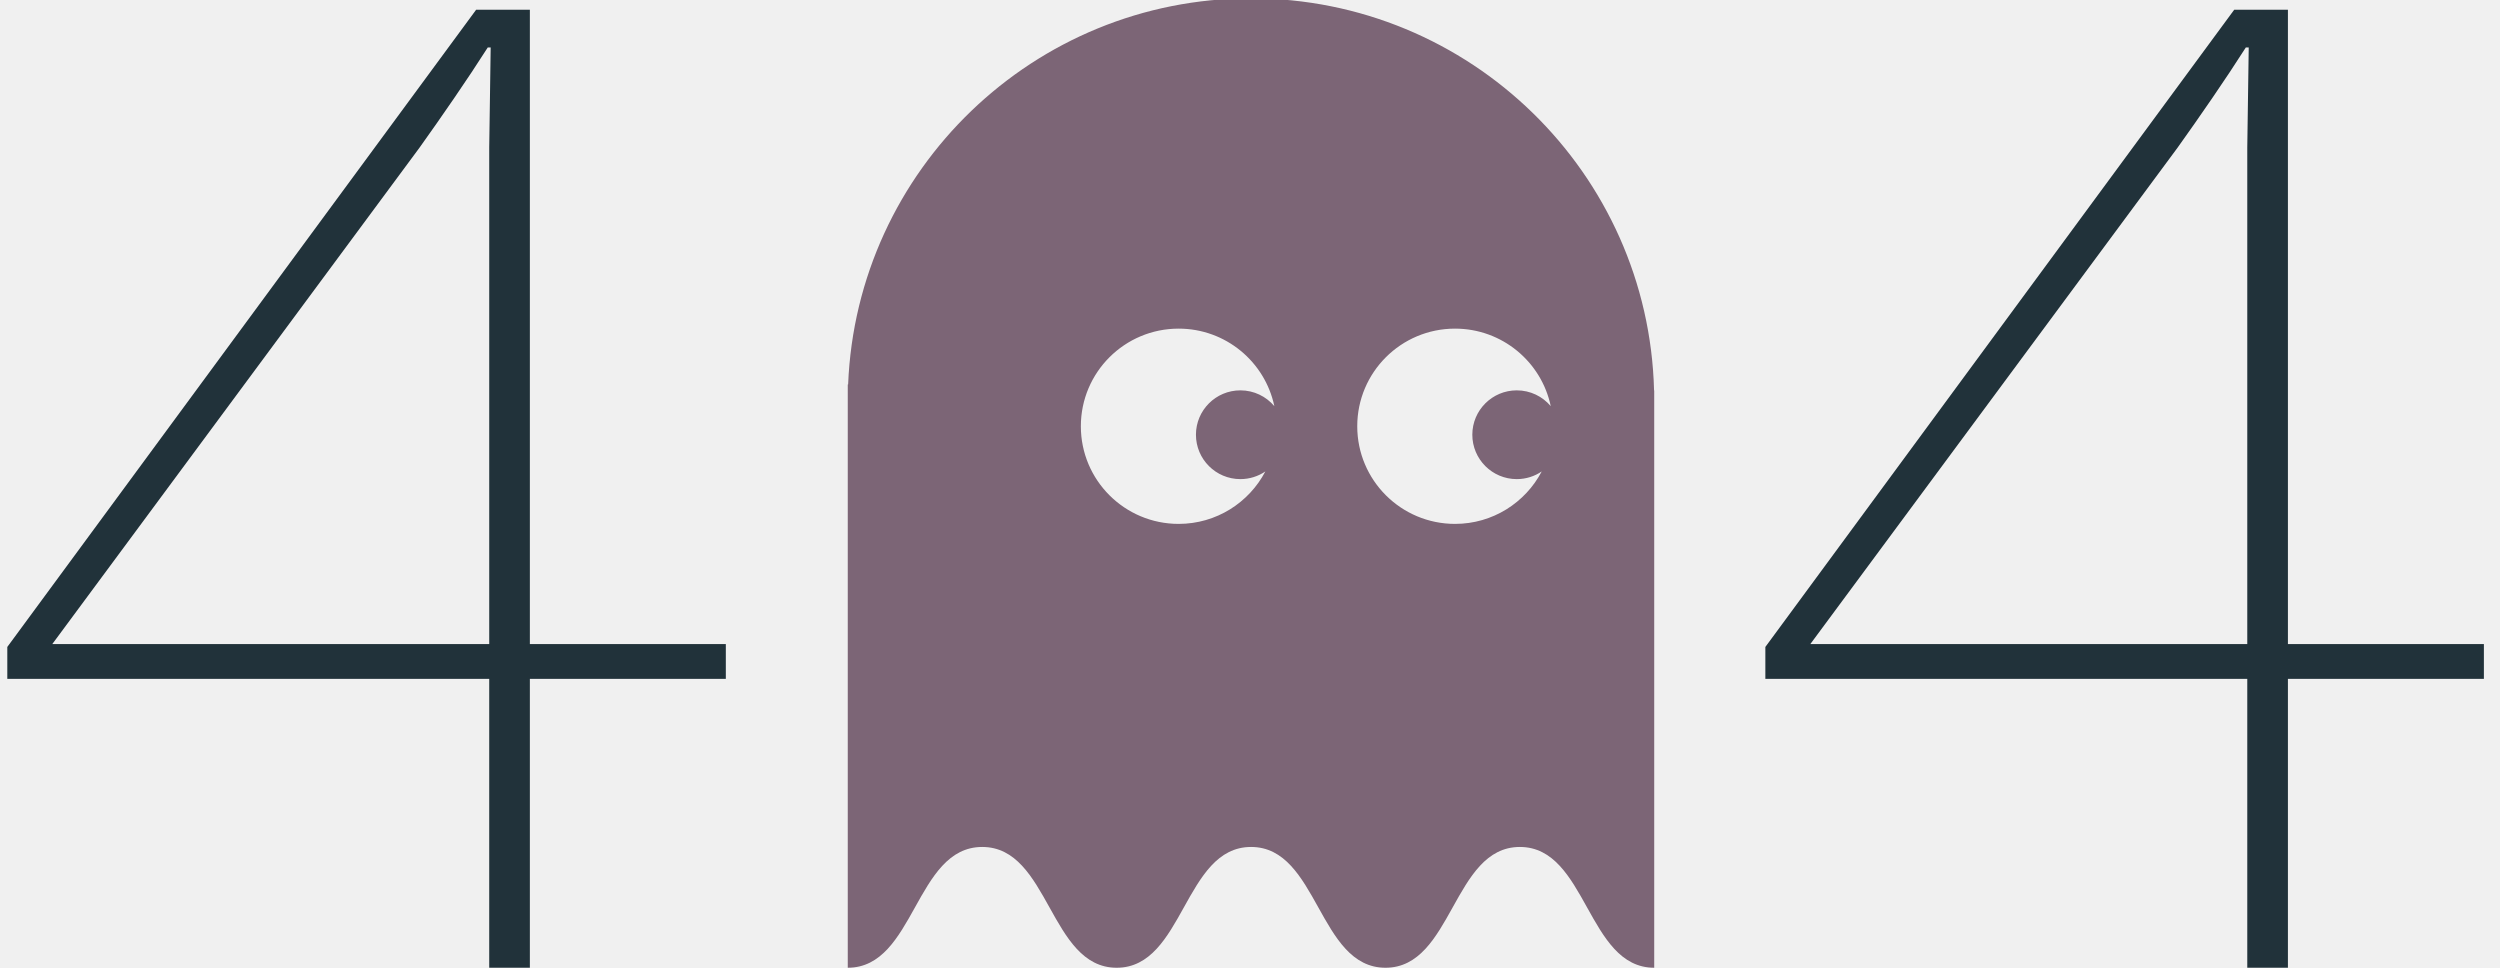
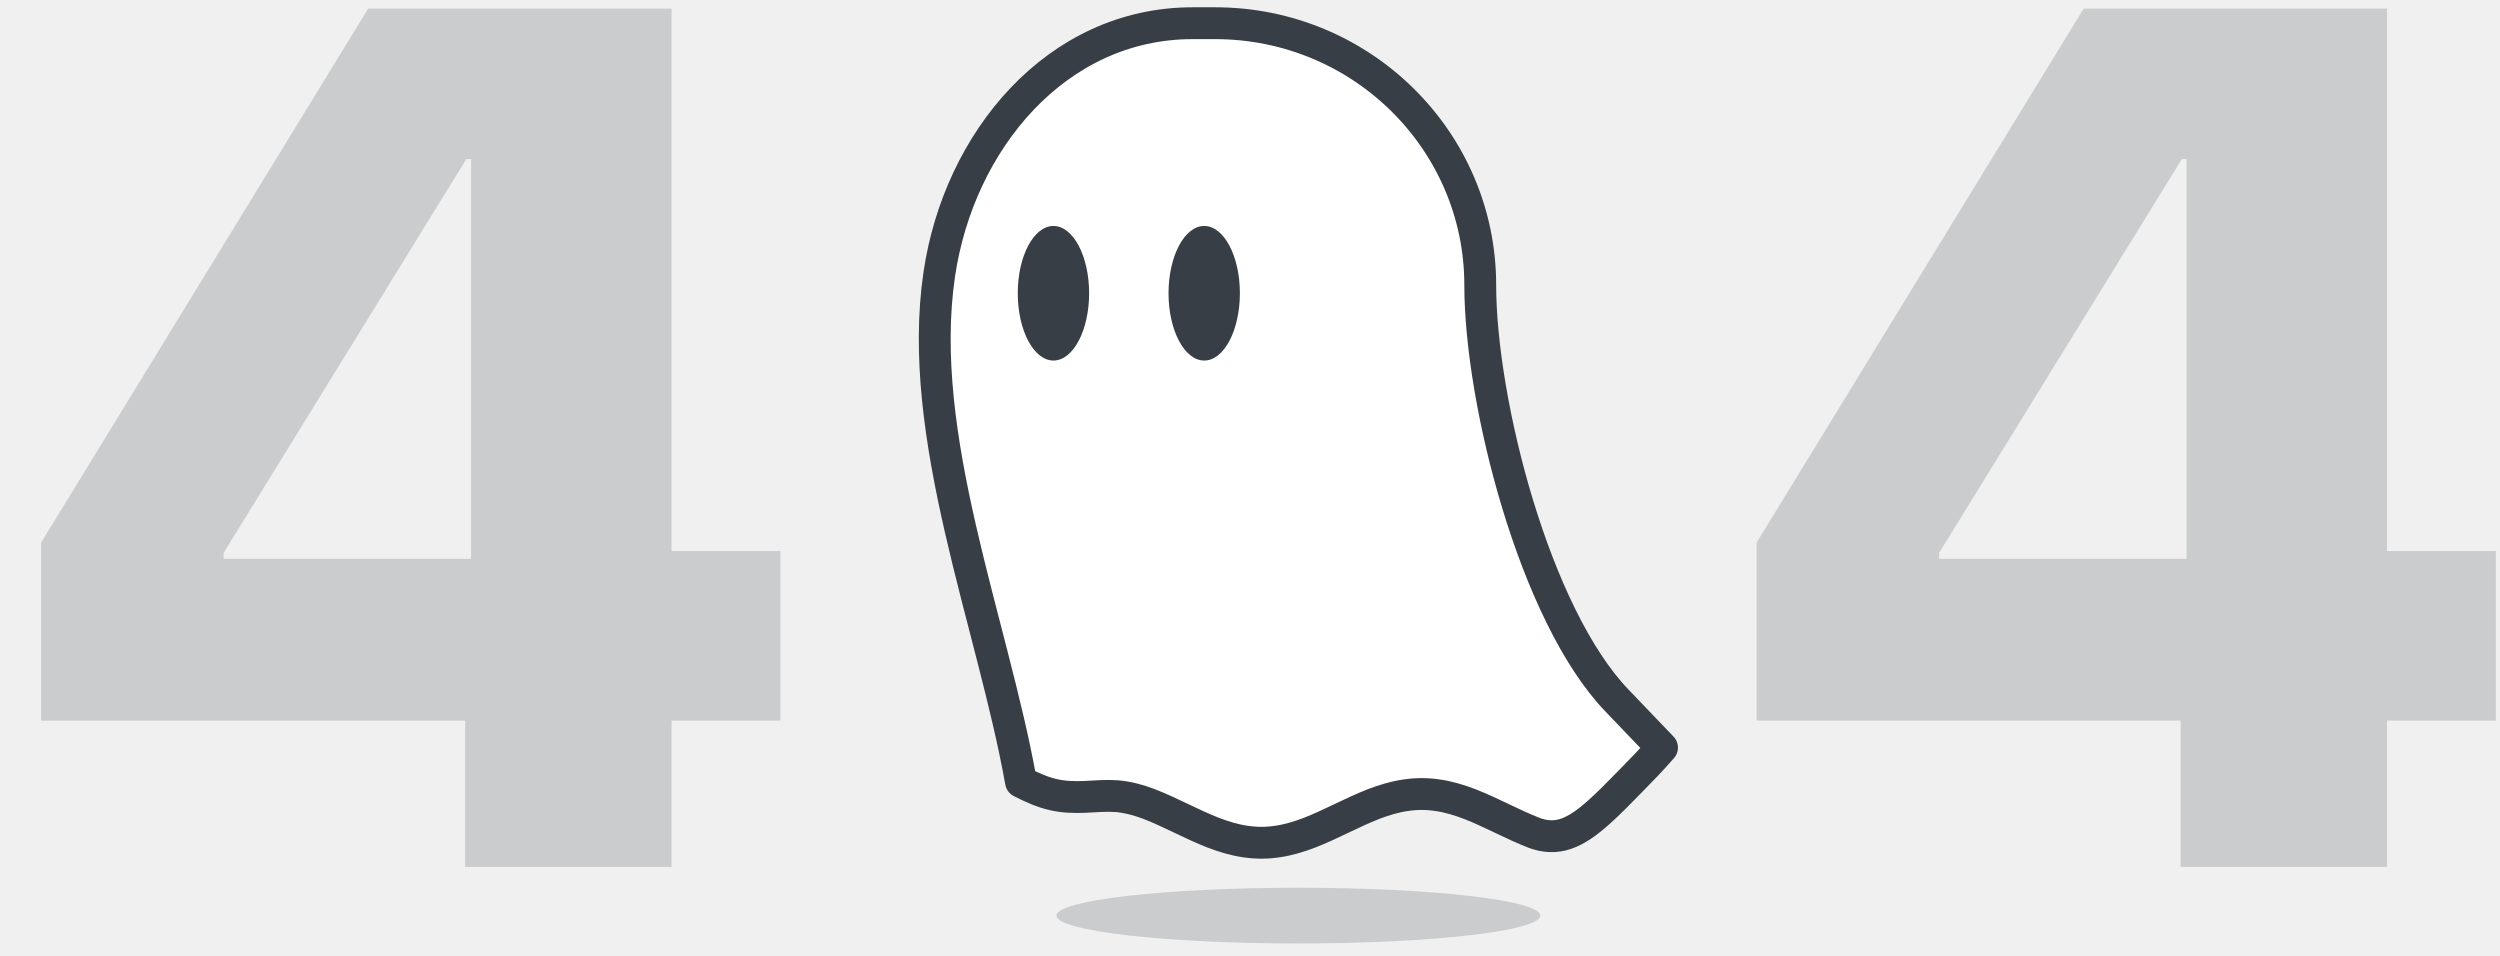
- <svg xmlns="http://www.w3.org/2000/svg" width="310" height="120" viewBox="0 0 310 120">
+ <svg xmlns="http://www.w3.org/2000/svg" width="314" height="120" viewBox="0 0 314 120">
  <g>
-     <path fill="#7C6576" d="M205.104,48.417c-0.688-26.971-22.805-48.624-49.983-48.624c-26.929,0-48.883,21.258-49.954,47.883h-0.045V120c8.337,0,8.337-14.977,16.674-14.977c8.338,0,8.338,14.977,16.674,14.977c8.332,0,8.332-14.977,16.664-14.977c8.335,0,8.335,14.977,16.668,14.977c8.332,0,8.332-14.977,16.661-14.977c8.33,0,8.33,14.977,16.659,14.977V48.418L205.104,48.417zM146.152,64.963c-6.698,0-12.126-5.419-12.126-12.107s5.429-12.106,12.126-12.106c5.839,0,10.715,4.122,11.866,9.612c-1.011-1.197-2.521-1.958-4.21-1.958c-3.044,0-5.511,2.462-5.511,5.501c0,3.04,2.466,5.505,5.511,5.505c1.147,0,2.21-0.351,3.093-0.95C154.875,62.325,150.822,64.963,146.152,64.963z M180.425,64.963c-6.696,0-12.126-5.419-12.126-12.107s5.43-12.106,12.126-12.106c5.841,0,10.716,4.122,11.867,9.612c-1.011-1.197-2.522-1.958-4.212-1.958c-3.044,0-5.512,2.462-5.512,5.501c0,3.04,2.468,5.505,5.512,5.505c1.146,0,2.211-0.351,3.093-0.95C189.148,62.325,185.096,64.963,180.425,64.963z" />
+     <g>
+       <animateTransform attributeName="transform" type="translate" dur="3s" repeatCount="indefinite" calcMode="spline" keyTimes="0;0.5;1" keySplines="0.45 0 0.55 1;0.45 0 0.55 1" values="0 0;0 3;0 0" />
+       <path d="M149.794 2.915H152.618C171.008 2.915 185.919 17.654 185.919 35.81C185.919 50.464 192.755 77.222 203.086 87.983L208.751 93.899C207.408 95.446 206.065 96.823 204.722 98.183C203.379 99.56 202.036 100.937 200.693 102.127C199.35 103.317 198.024 104.269 196.681 104.728C195.338 105.187 193.995 105.102 192.652 104.592C191.309 104.065 189.966 103.436 188.623 102.79C187.279 102.144 185.936 101.515 184.593 100.988C183.25 100.478 181.907 100.07 180.564 99.883C179.221 99.679 177.895 99.679 176.552 99.883C175.209 100.07 173.866 100.478 172.523 100.988C171.18 101.515 169.837 102.144 168.494 102.79C167.151 103.436 165.808 104.065 164.464 104.592C163.121 105.102 161.778 105.51 160.435 105.697C159.092 105.901 157.766 105.901 156.423 105.697C155.08 105.51 153.737 105.102 152.394 104.592C151.051 104.065 149.708 103.436 148.365 102.79C147.022 102.144 145.679 101.515 144.336 100.988C142.993 100.478 141.649 100.121 140.306 100.002C138.963 99.9 137.637 100.019 136.294 100.087C134.951 100.138 133.608 100.121 132.265 99.798C130.922 99.492 129.579 98.897 128.236 98.2C124.672 78.242 114.96 54.765 117.974 34.433C120.436 17.722 132.678 2.915 149.794 2.915Z" fill="#FFFFFF" stroke-width="4" stroke-linecap="round" stroke-linejoin="round" stroke="#383E45">
+         <animate attributeName="d" dur="1.5s" repeatCount="indefinite" values="                 M149.794 2.915H152.618C171.008 2.915 185.919 17.654 185.919 35.81C185.919 50.464 192.755 77.222 203.086 87.983L208.751 93.899C207.408 95.446 206.065 96.823 204.722 98.183C203.379 99.56 202.036 100.937 200.693 102.127C199.35 103.317 198.024 104.269 196.681 104.728C195.338 105.187 193.995 105.102 192.652 104.592C191.309 104.065 189.966 103.436 188.623 102.79C187.279 102.144 185.936 101.515 184.593 100.988C183.25 100.478 181.907 100.07 180.564 99.883C179.221 99.679 177.895 99.679 176.552 99.883C175.209 100.07 173.866 100.478 172.523 100.988C171.18 101.515 169.837 102.144 168.494 102.79C167.151 103.436 165.808 104.065 164.464 104.592C163.121 105.102 161.778 105.51 160.435 105.697C159.092 105.901 157.766 105.901 156.423 105.697C155.08 105.51 153.737 105.102 152.394 104.592C151.051 104.065 149.708 103.436 148.365 102.79C147.022 102.144 145.679 101.515 144.336 100.988C142.993 100.478 141.649 100.121 140.306 100.002C138.963 99.9 137.637 100.019 136.294 100.087C134.951 100.138 133.608 100.121 132.265 99.798C130.922 99.492 129.579 98.897 128.236 98.2C124.672 78.242 114.96 54.765 117.974 34.433C120.436 17.722 132.678 2.915 149.794 2.915Z;                 M149.794 2.915H152.618C171.008 2.915 185.919 17.654 185.919 35.81C185.919 50.464 192.755 77.222 203.086 87.983L208.751 93.899C207.408 95.446 206.065 96.925 204.722 98.353C203.379 99.781 202.036 101.141 200.693 102.178C199.35 103.198 198.024 103.861 196.681 103.997C195.338 104.133 193.995 103.742 192.652 103.113C191.309 102.467 189.966 101.821 188.623 101.26C187.279 100.699 185.936 100.257 184.593 100.002C183.25 99.73 181.907 99.662 180.564 99.798C179.221 99.934 177.895 100.274 176.552 100.75C175.209 101.226 173.866 101.838 172.523 102.467C171.18 103.113 169.837 103.759 168.494 104.32C167.151 104.881 165.808 105.323 164.464 105.578C163.121 105.85 161.778 105.918 160.435 105.782C159.092 105.646 157.766 105.306 156.423 104.83C155.08 104.354 153.737 103.742 152.394 103.113C151.051 102.467 149.708 101.821 148.365 101.26C147.022 100.699 145.679 100.257 144.336 100.002C142.993 99.73 141.649 99.764 140.306 99.934C138.963 100.121 137.637 100.41 136.294 100.512C134.951 100.597 133.608 100.461 132.265 100.036C130.922 99.611 129.579 98.897 128.236 98.2C124.672 78.242 114.96 54.765 117.974 34.433C120.436 17.722 132.678 2.915 149.794 2.915Z;                 M149.794 2.915H152.618C171.008 2.915 185.919 17.654 185.919 35.81C185.919 50.464 192.755 77.222 203.086 87.983L208.751 93.899C207.408 95.446 206.065 96.993 204.722 98.387C203.379 99.781 202.036 101.022 200.693 101.804C199.35 102.603 198.024 102.926 196.681 102.807C195.338 102.688 193.995 102.127 192.652 101.549C191.309 100.954 189.966 100.461 188.623 100.138C187.279 99.815 185.936 99.679 184.593 99.747C183.25 99.815 181.907 100.087 180.564 100.512C179.221 100.937 177.895 101.532 176.552 102.161C175.209 102.773 173.866 103.453 172.523 104.031C171.18 104.626 169.837 105.119 168.494 105.442C167.151 105.765 165.808 105.901 164.464 105.833C163.121 105.765 161.778 105.493 160.435 105.068C159.092 104.643 157.766 104.048 156.423 103.419C155.08 102.807 153.737 102.127 152.394 101.549C151.051 100.954 149.708 100.461 148.365 100.138C147.022 99.815 145.679 99.679 144.336 99.747C142.993 99.815 141.649 100.189 140.306 100.546C138.963 100.903 137.637 101.226 136.294 101.209C134.951 101.209 133.608 100.869 132.265 100.274C130.922 99.696 129.579 98.897 128.236 98.2C124.672 78.242 114.96 54.765 117.974 34.433C120.436 17.722 132.678 2.915 149.794 2.915Z;                 M149.794 2.915H152.618C171.008 2.915 185.919 17.654 185.919 35.81C185.919 50.464 192.755 77.222 203.086 87.983L208.751 93.899C207.408 95.446 206.065 96.993 204.722 98.302C203.379 99.594 202.036 100.614 200.693 101.141C199.35 101.685 198.024 101.736 196.681 101.481C195.338 101.226 193.995 100.699 192.652 100.308C191.309 99.934 189.966 99.73 188.623 99.73C187.279 99.73 185.936 99.934 184.593 100.308C183.25 100.699 181.907 101.243 180.564 101.838C179.221 102.45 177.895 103.13 176.552 103.742C175.209 104.337 173.866 104.881 172.523 105.272C171.18 105.646 169.837 105.85 168.494 105.85C167.151 105.85 165.808 105.646 164.464 105.272C163.121 104.881 161.778 104.337 160.435 103.742C159.092 103.13 157.766 102.45 156.423 101.838C155.08 101.243 153.737 100.699 152.394 100.308C151.051 99.934 149.708 99.73 148.365 99.73C147.022 99.73 145.679 99.934 144.336 100.308C142.993 100.699 141.649 101.277 140.306 101.668C138.963 102.059 137.637 102.229 136.294 102.008C134.951 101.787 133.608 101.209 132.265 100.478C130.922 99.747 129.579 98.897 128.236 98.2C124.672 78.242 114.96 54.765 117.974 34.433C120.436 17.722 132.678 2.915 149.794 2.915Z;                 M149.794 2.915H152.618C171.008 2.915 185.919 17.654 185.919 35.81C185.919 50.464 192.755 77.222 203.086 87.983L208.751 93.899C207.408 95.446 206.065 96.959 204.722 98.098C203.379 99.254 202.036 100.019 200.693 100.359C199.35 100.682 198.024 100.58 196.681 100.359C195.338 100.121 193.995 99.815 192.652 99.747C191.309 99.679 189.966 99.815 188.623 100.138C187.279 100.461 185.936 100.954 184.593 101.549C183.25 102.127 181.907 102.807 180.564 103.419C179.221 104.048 177.895 104.643 176.552 105.068C175.209 105.493 173.866 105.765 172.523 105.833C171.18 105.901 169.837 105.765 168.494 105.442C167.151 105.119 165.808 104.626 164.464 104.031C163.121 103.453 161.778 102.773 160.435 102.161C159.092 101.532 157.766 100.937 156.423 100.512C155.08 100.087 153.737 99.815 152.394 99.747C151.051 99.679 149.708 99.815 148.365 100.138C147.022 100.461 145.679 100.954 144.336 101.549C142.993 102.127 141.649 102.739 140.306 102.994C138.963 103.249 137.637 103.147 136.294 102.671C134.951 102.195 133.608 101.396 132.265 100.563C130.922 99.73 129.579 98.897 128.236 98.2C124.672 78.242 114.96 54.765 117.974 34.433C120.436 17.722 132.678 2.915 149.794 2.915Z;                 M149.794 2.915H152.618C171.008 2.915 185.919 17.654 185.919 35.81C185.919 50.464 192.755 77.222 203.086 87.983L208.751 93.899C207.408 95.446 206.065 96.857 204.722 97.86C203.379 98.863 202.036 99.424 200.693 99.645C199.35 99.883 198.024 99.798 196.681 99.747C195.338 99.696 193.995 99.73 192.652 100.002C191.309 100.257 189.966 100.699 188.623 101.26C187.279 101.821 185.936 102.467 184.593 103.113C183.25 103.742 181.907 104.354 180.564 104.83C179.221 105.306 177.895 105.646 176.552 105.782C175.209 105.918 173.866 105.85 172.523 105.578C171.18 105.323 169.837 104.881 168.494 104.32C167.151 103.759 165.808 103.113 164.464 102.467C163.121 101.838 161.778 101.226 160.435 100.75C159.092 100.274 157.766 99.934 156.423 99.798C155.08 99.662 153.737 99.73 152.394 100.002C151.051 100.257 149.708 100.699 148.365 101.26C147.022 101.821 145.679 102.467 144.336 103.113C142.993 103.742 141.649 104.201 140.306 104.184C138.963 104.184 137.637 103.742 136.294 103.028C134.951 102.331 133.608 101.379 132.265 100.529C130.922 99.662 129.579 98.897 128.236 98.2C124.672 78.242 114.96 54.765 117.974 34.433C120.436 17.722 132.678 2.915 149.794 2.915Z;                 M149.794 2.915H152.618C171.008 2.915 185.919 17.654 185.919 35.81C185.919 50.464 192.755 77.222 203.086 87.983L208.751 93.899C207.408 95.446 206.065 96.755 204.722 97.622C203.379 98.506 202.036 98.965 200.693 99.22C199.35 99.475 198.024 99.577 196.681 99.815C195.338 100.053 193.995 100.478 192.652 100.988C191.309 101.515 189.966 102.144 188.623 102.79C187.279 103.436 185.936 104.065 184.593 104.592C183.25 105.102 181.907 105.51 180.564 105.697C179.221 105.901 177.895 105.901 176.552 105.697C175.209 105.51 173.866 105.102 172.523 104.592C171.18 104.065 169.837 103.436 168.494 102.79C167.151 102.144 165.808 101.515 164.464 100.988C163.121 100.478 161.778 100.07 160.435 99.883C159.092 99.679 157.766 99.679 156.423 99.883C155.08 100.07 153.737 100.478 152.394 100.988C151.051 101.515 149.708 102.144 148.365 102.79C147.022 103.436 145.679 104.065 144.336 104.592C142.993 105.102 141.649 105.238 140.306 104.915C138.963 104.592 137.637 103.861 136.294 102.994C134.951 102.127 133.608 101.175 132.265 100.376C130.922 99.56 129.579 98.897 128.236 98.2C124.672 78.242 114.96 54.765 117.974 34.433C120.436 17.722 132.678 2.915 149.794 2.915Z;                 M149.794 2.915H152.618C171.008 2.915 185.919 17.654 185.919 35.81C185.919 50.464 192.755 77.222 203.086 87.983L208.751 93.899C207.408 95.446 206.065 96.653 204.722 97.469C203.379 98.302 202.036 98.761 200.693 99.186C199.35 99.594 198.024 99.985 196.681 100.546C195.338 101.107 193.995 101.838 192.652 102.467C191.309 103.113 189.966 103.759 188.623 104.32C187.279 104.881 185.936 105.323 184.593 105.578C183.25 105.85 181.907 105.918 180.564 105.782C179.221 105.646 177.895 105.306 176.552 104.83C175.209 104.354 173.866 103.742 172.523 103.113C171.18 102.467 169.837 101.821 168.494 101.26C167.151 100.699 165.808 100.257 164.464 100.002C163.121 99.73 161.778 99.662 160.435 99.798C159.092 99.934 157.766 100.274 156.423 100.75C155.08 101.226 153.737 101.838 152.394 102.467C151.051 103.113 149.708 103.759 148.365 104.32C147.022 104.881 145.679 105.323 144.336 105.578C142.993 105.85 141.649 105.595 140.306 104.983C138.963 104.388 137.637 103.453 136.294 102.552C134.951 101.668 133.608 100.835 132.265 100.138C130.922 99.441 129.579 98.897 128.236 98.2C124.672 78.242 114.96 54.765 117.974 34.433C120.436 17.722 132.678 2.915 149.794 2.915Z;                 M149.794 2.915H152.618C171.008 2.915 185.919 17.654 185.919 35.81C185.919 50.464 192.755 77.222 203.086 87.983L208.751 93.899C207.408 95.446 206.065 96.585 204.722 97.435C203.379 98.285 202.036 98.88 200.693 99.543C199.35 100.189 198.024 100.92 196.681 101.736C195.338 102.552 193.995 103.453 192.652 104.031C191.309 104.626 189.966 105.119 188.623 105.442C187.279 105.765 185.936 105.901 184.593 105.833C183.25 105.765 181.907 105.493 180.564 105.068C179.221 104.643 177.895 104.048 176.552 103.419C175.209 102.807 173.866 102.127 172.523 101.549C171.18 100.954 169.837 100.461 168.494 100.138C167.151 99.815 165.808 99.679 164.464 99.747C163.121 99.815 161.778 100.087 160.435 100.512C159.092 100.937 157.766 101.532 156.423 102.161C155.08 102.773 153.737 103.453 152.394 104.031C151.051 104.626 149.708 105.119 148.365 105.442C147.022 105.765 145.679 105.901 144.336 105.833C142.993 105.765 141.649 105.17 140.306 104.388C138.963 103.589 137.637 102.654 136.294 101.855C134.951 101.056 133.608 100.427 132.265 99.9C130.922 99.356 129.579 98.897 128.236 98.2C124.672 78.242 114.96 54.765 117.974 34.433C120.436 17.722 132.678 2.915 149.794 2.915Z;                 M149.794 2.915H152.618C171.008 2.915 185.919 17.654 185.919 35.81C185.919 50.464 192.755 77.222 203.086 87.983L208.751 93.899C207.408 95.446 206.065 96.568 204.722 97.52C203.379 98.472 202.036 99.288 200.693 100.206C199.35 101.107 198.024 102.127 196.681 103.079C195.338 104.031 193.995 104.881 192.652 105.272C191.309 105.646 189.966 105.85 188.623 105.85C187.279 105.85 185.936 105.646 184.593 105.272C183.25 104.881 181.907 104.337 180.564 103.742C179.221 103.13 177.895 102.45 176.552 101.838C175.209 101.243 173.866 100.699 172.523 100.308C171.18 99.934 169.837 99.73 168.494 99.73C167.151 99.73 165.808 99.934 164.464 100.308C163.121 100.699 161.778 101.243 160.435 101.838C159.092 102.45 157.766 103.13 156.423 103.742C155.08 104.337 153.737 104.881 152.394 105.272C151.051 105.646 149.708 105.85 148.365 105.85C147.022 105.85 145.679 105.646 144.336 105.272C142.993 104.881 141.649 104.082 140.306 103.266C138.963 102.45 137.637 101.651 136.294 101.056C134.951 100.478 133.608 100.087 132.265 99.696C130.922 99.305 129.579 98.897 128.236 98.2C124.672 78.242 114.96 54.765 117.974 34.433C120.436 17.722 132.678 2.915 149.794 2.915Z;                 M149.794 2.915H152.618C171.008 2.915 185.919 17.654 185.919 35.81C185.919 50.464 192.755 77.222 203.086 87.983L208.751 93.899C207.408 95.446 206.065 96.619 204.722 97.707C203.379 98.812 202.036 99.883 200.693 100.988C199.35 102.11 198.024 103.266 196.681 104.201C195.338 105.119 193.995 105.765 192.652 105.833C191.309 105.901 189.966 105.765 188.623 105.442C187.279 105.119 185.936 104.626 184.593 104.031C183.25 103.453 181.907 102.773 180.564 102.161C179.221 101.532 177.895 100.937 176.552 100.512C175.209 100.087 173.866 99.815 172.523 99.747C171.18 99.679 169.837 99.815 168.494 100.138C167.151 100.461 165.808 100.954 164.464 101.549C163.121 102.127 161.778 102.807 160.435 103.419C159.092 104.048 157.766 104.643 156.423 105.068C155.08 105.493 153.737 105.765 152.394 105.833C151.051 105.901 149.708 105.765 148.365 105.442C147.022 105.119 145.679 104.626 144.336 104.031C142.993 103.453 141.649 102.603 140.306 101.923C138.963 101.243 137.637 100.733 136.294 100.393C134.951 100.07 133.608 99.9 132.265 99.611C130.922 99.322 129.579 98.897 128.236 98.2C124.672 78.242 114.96 54.765 117.974 34.433C120.436 17.722 132.678 2.915 149.794 2.915Z;                 M149.794 2.915H152.618C171.008 2.915 185.919 17.654 185.919 35.81C185.919 50.464 192.755 77.222 203.086 87.983L208.751 93.899C207.408 95.446 206.065 96.704 204.722 97.962C203.379 99.22 202.036 100.478 200.693 101.702C199.35 102.909 198.024 104.065 196.681 104.796C195.338 105.544 193.995 105.85 192.652 105.578C191.309 105.323 189.966 104.881 188.623 104.32C187.279 103.759 185.936 103.113 184.593 102.467C183.25 101.838 181.907 101.226 180.564 100.75C179.221 100.274 177.895 99.934 176.552 99.798C175.209 99.662 173.866 99.73 172.523 100.002C171.18 100.257 169.837 100.699 168.494 101.26C167.151 101.821 165.808 102.467 164.464 103.113C163.121 103.742 161.778 104.354 160.435 104.83C159.092 105.306 157.766 105.646 156.423 105.782C155.08 105.918 153.737 105.85 152.394 105.578C151.051 105.323 149.708 104.881 148.365 104.32C147.022 103.759 145.679 103.113 144.336 102.467C142.993 101.838 141.649 101.158 140.306 100.733C138.963 100.308 137.637 100.138 136.294 100.036C134.951 99.951 133.608 99.9 132.265 99.645C130.922 99.39 129.579 98.897 128.236 98.2C124.672 78.242 114.96 54.765 117.974 34.433C120.436 17.722 132.678 2.915 149.794 2.915Z;                 M149.794 2.915H152.618C171.008 2.915 185.919 17.654 185.919 35.81C185.919 50.464 192.755 77.222 203.086 87.983L208.751 93.899C207.408 95.446 206.065 96.823 204.722 98.183C203.379 99.56 202.036 100.937 200.693 102.127C199.35 103.317 198.024 104.269 196.681 104.728C195.338 105.187 193.995 105.102 192.652 104.592C191.309 104.065 189.966 103.436 188.623 102.79C187.279 102.144 185.936 101.515 184.593 100.988C183.25 100.478 181.907 100.07 180.564 99.883C179.221 99.679 177.895 99.679 176.552 99.883C175.209 100.07 173.866 100.478 172.523 100.988C171.18 101.515 169.837 102.144 168.494 102.79C167.151 103.436 165.808 104.065 164.464 104.592C163.121 105.102 161.778 105.51 160.435 105.697C159.092 105.901 157.766 105.901 156.423 105.697C155.08 105.51 153.737 105.102 152.394 104.592C151.051 104.065 149.708 103.436 148.365 102.79C147.022 102.144 145.679 101.515 144.336 100.988C142.993 100.478 141.649 100.121 140.306 100.002C138.963 99.9 137.637 100.019 136.294 100.087C134.951 100.138 133.608 100.121 132.265 99.798C130.922 99.492 129.579 98.897 128.236 98.2C124.672 78.242 114.96 54.765 117.974 34.433C120.436 17.722 132.678 2.915 149.794 2.915Z" />
+       </path>
+       <path d="M132.312 45.284C134.787 45.284 136.794 41.501 136.794 36.833C136.794 32.165 134.787 28.381 132.312 28.381C129.837 28.381 127.831 32.165 127.831 36.833C127.831 41.501 129.837 45.284 132.312 45.284Z" fill="#383E45" />
+       <path d="M151.248 45.284C153.723 45.284 155.73 41.501 155.73 36.833C155.73 32.165 153.723 28.381 151.248 28.381C148.773 28.381 146.767 32.165 146.767 36.833C146.767 41.501 148.773 45.284 151.248 45.284Z" fill="#383E45" />
+     </g>
+     <path d="M163.078 118.5C179.86 118.5 193.465 116.933 193.465 115C193.465 113.067 179.86 111.5 163.078 111.5C146.295 111.5 132.691 113.067 132.691 115C132.691 116.933 146.295 118.5 163.078 118.5Z" fill="#383E45" fill-opacity="0.2" />
  </g>
  <g>
-     <path fill="#21323A" d="M308.002,84.182h-24.3V120h-5.04V84.182h-59.758v-3.96l58.139-79.017h6.659v78.656h24.3V84.182zM224.484,79.861h54.178V18.304l0.18-12.419h-0.359c-2.52,3.96-5.76,8.64-8.459,12.419L224.484,79.861z" />
-   </g>
-   <g>
-     <path fill="#21323A" d="M90.002,84.182H65.703V120h-5.04V84.182H0.906v-3.96L59.043,1.205h6.66v78.656h24.299V84.182zM6.486,79.861h54.178V18.304l0.18-12.419h-0.36c-2.52,3.96-5.76,8.64-8.459,12.419L6.486,79.861z" />
+     <path d="M58.421 108.883V90.505H5.155V68.167L46.244 1.08H84.344V69.213H98.016V90.505H84.344V108.883H58.421ZM28.09 70.184H59.168V19.981H58.57L28.09 69.437V70.184Z" fill="#383E45" fill-opacity="0.2" />
+     <path d="M273.889 108.883V90.505H220.622V68.167L261.711 1.08H299.812V69.213H313.483V90.505H299.812V108.883H273.889ZM243.558 70.184H274.636V19.981H274.038L243.558 69.437V70.184Z" fill="#383E45" fill-opacity="0.2" />
  </g>
</svg>
